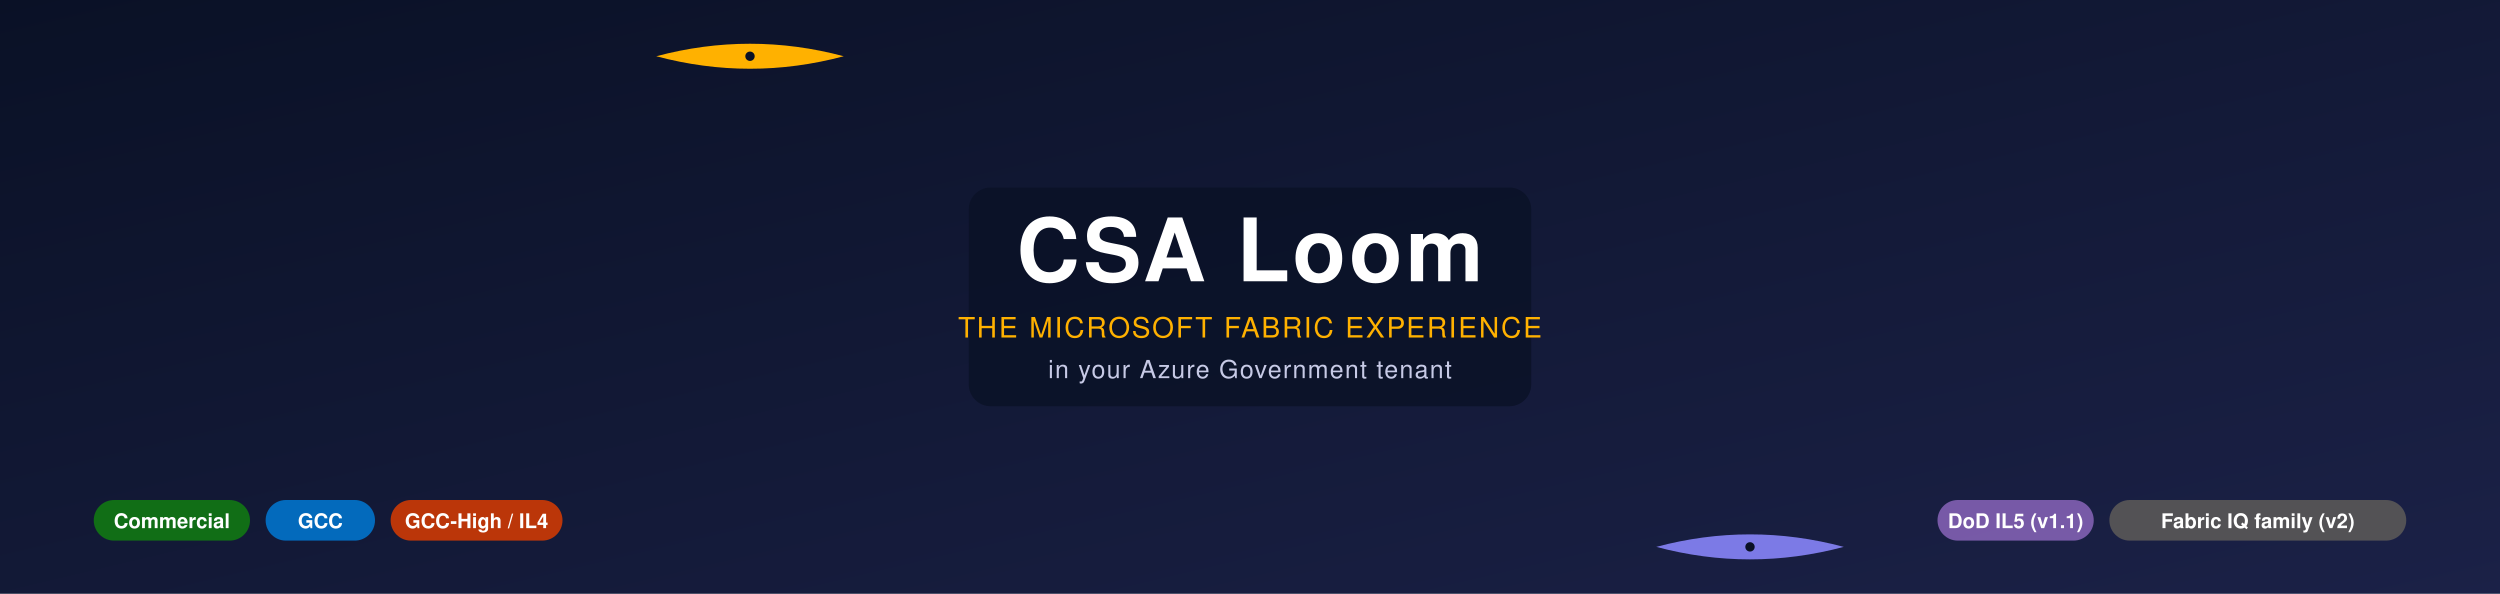
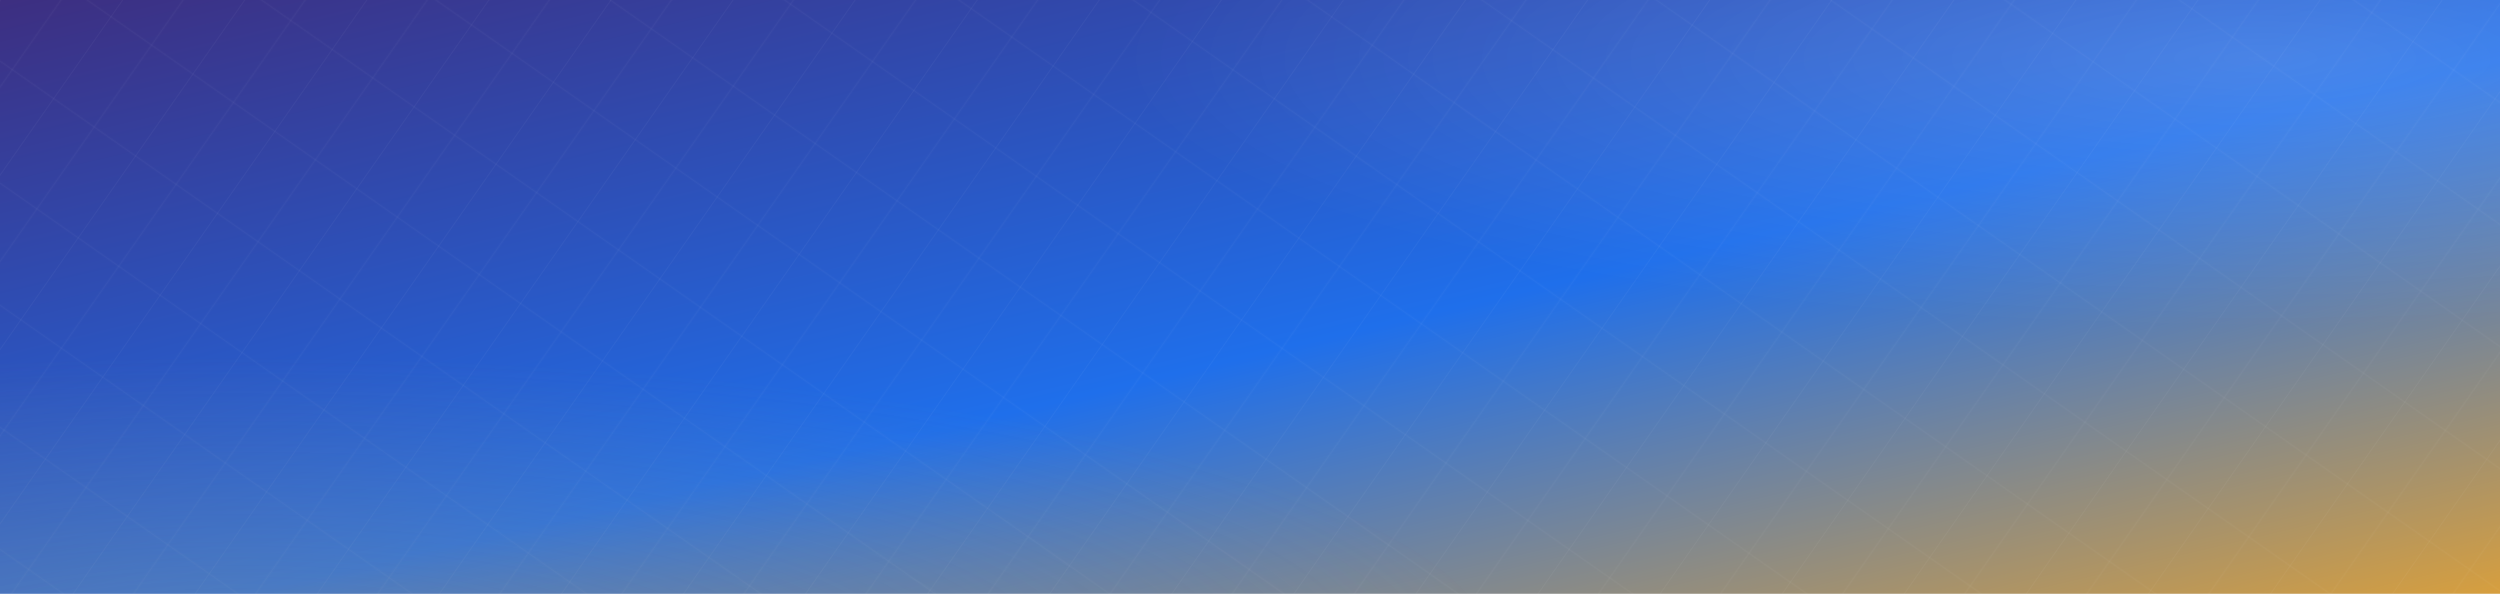
- <svg xmlns="http://www.w3.org/2000/svg" viewBox="0 0 1600 380" role="img" aria-label="CSA Loom — the Microsoft Fabric experience for Azure tenants where Fabric isn't yet available">
+ <svg xmlns="http://www.w3.org/2000/svg" viewBox="0 0 1600 380" preserveAspectRatio="xMidYMid slice" role="img" aria-label="CSA Loom — Microsoft Fabric experience for Azure tenants where Fabric isn't yet available">
  <defs>
-     <linearGradient id="bg" x1="0" y1="0" x2="1" y2="1">
-       <stop offset="0%" stop-color="#0A1126" />
-       <stop offset="100%" stop-color="#1B2147" />
+     <linearGradient id="loom-hero-bg" x1="0" y1="0" x2="1" y2="1" gradientUnits="objectBoundingBox">
+       <stop offset="0%" stop-color="#3d2e80" />
+       <stop offset="55%" stop-color="#1f6feb" />
+       <stop offset="100%" stop-color="#d89f3d" />
    </linearGradient>
-     <linearGradient id="thread" x1="0" y1="0" x2="1" y2="0">
-       <stop offset="0%" stop-color="#FFB100" stop-opacity="0.18" />
-       <stop offset="50%" stop-color="#FFB100" stop-opacity="0.85" />
-       <stop offset="100%" stop-color="#FFB100" stop-opacity="0.18" />
-     </linearGradient>
-     <linearGradient id="thread2" x1="0" y1="0" x2="1" y2="0">
-       <stop offset="0%" stop-color="#4F46E5" stop-opacity="0.15" />
-       <stop offset="50%" stop-color="#7C7AE6" stop-opacity="0.9" />
-       <stop offset="100%" stop-color="#4F46E5" stop-opacity="0.15" />
-     </linearGradient>
+     <radialGradient id="loom-hero-tr" cx="0.9" cy="0.1" r="0.45" gradientUnits="objectBoundingBox">
+       <stop offset="0%" stop-color="#ffffff" stop-opacity="0.18" />
+       <stop offset="100%" stop-color="#ffffff" stop-opacity="0" />
+     </radialGradient>
+     <radialGradient id="loom-hero-bl" cx="0.1" cy="1.1" r="0.5" gradientUnits="objectBoundingBox">
+       <stop offset="0%" stop-color="#d89f3d" stop-opacity="0.30" />
+       <stop offset="100%" stop-color="#d89f3d" stop-opacity="0" />
+     </radialGradient>
+     <pattern id="loom-weave" x="0" y="0" width="64" height="64" patternUnits="userSpaceOnUse" patternTransform="rotate(35)">
+       <line x1="0" y1="0" x2="0" y2="64" stroke="rgba(255,255,255,0.04)" stroke-width="1" />
+       <line x1="32" y1="0" x2="32" y2="64" stroke="rgba(255,255,255,0.03)" stroke-width="1" />
+       <line x1="0" y1="32" x2="64" y2="32" stroke="rgba(255,255,255,0.03)" stroke-width="1" />
+     </pattern>
  </defs>
-   <rect width="1600" height="380" fill="url(#bg)" />
-   <g opacity="0.55">
-     <line x1="40" y1="80" x2="1560" y2="80" stroke="url(#thread)" stroke-width="2" />
-     <line x1="40" y1="120" x2="1560" y2="120" stroke="url(#thread)" stroke-width="2" />
-     <line x1="40" y1="160" x2="1560" y2="160" stroke="url(#thread)" stroke-width="2" />
-     <line x1="40" y1="200" x2="1560" y2="200" stroke="url(#thread)" stroke-width="2" />
-     <line x1="40" y1="240" x2="1560" y2="240" stroke="url(#thread)" stroke-width="2" />
-     <line x1="40" y1="280" x2="1560" y2="280" stroke="url(#thread)" stroke-width="2" />
-     <line x1="40" y1="320" x2="1560" y2="320" stroke="url(#thread)" stroke-width="2" />
-     <line x1="120" y1="40" x2="120" y2="360" stroke="url(#thread2)" stroke-width="2" />
-     <line x1="220" y1="40" x2="220" y2="360" stroke="url(#thread2)" stroke-width="2" />
-     <line x1="320" y1="40" x2="320" y2="360" stroke="url(#thread2)" stroke-width="2" />
-     <line x1="420" y1="40" x2="420" y2="360" stroke="url(#thread2)" stroke-width="2" />
-     <line x1="520" y1="40" x2="520" y2="360" stroke="url(#thread2)" stroke-width="2" />
-     <line x1="1080" y1="40" x2="1080" y2="360" stroke="url(#thread2)" stroke-width="2" />
-     <line x1="1180" y1="40" x2="1180" y2="360" stroke="url(#thread2)" stroke-width="2" />
-     <line x1="1280" y1="40" x2="1280" y2="360" stroke="url(#thread2)" stroke-width="2" />
-     <line x1="1380" y1="40" x2="1380" y2="360" stroke="url(#thread2)" stroke-width="2" />
-     <line x1="1480" y1="40" x2="1480" y2="360" stroke="url(#thread2)" stroke-width="2" />
-   </g>
-   <rect x="620" y="120" width="360" height="140" rx="14" fill="#0A1126" opacity="0.82" />
-   <text x="800" y="180" font-family="Segoe UI, Helvetica, Arial, sans-serif" font-size="56" font-weight="700" fill="#FFFFFF" text-anchor="middle" letter-spacing="2">CSA Loom</text>
-   <text x="800" y="216" font-family="Segoe UI, Helvetica, Arial, sans-serif" font-size="18" font-weight="500" fill="#FFB100" text-anchor="middle" letter-spacing="1.2">THE MICROSOFT FABRIC EXPERIENCE</text>
-   <text x="800" y="242" font-family="Segoe UI, Helvetica, Arial, sans-serif" font-size="16" font-weight="400" fill="#C7CAE6" text-anchor="middle" letter-spacing="0.8">in your Azure Government tenant</text>
-   <g font-family="Segoe UI, Helvetica, Arial, sans-serif" font-size="13" font-weight="600" fill="#FFFFFF">
-     <rect x="60" y="320" width="100" height="26" rx="13" fill="#107C10" opacity="0.85" />
-     <text x="110" y="338" text-anchor="middle">Commercial</text>
-     <rect x="170" y="320" width="70" height="26" rx="13" fill="#0078D4" opacity="0.85" />
-     <text x="205" y="338" text-anchor="middle">GCC</text>
-     <rect x="250" y="320" width="110" height="26" rx="13" fill="#D83B01" opacity="0.85" />
-     <text x="305" y="338" text-anchor="middle">GCC-High / IL4</text>
-     <rect x="1240" y="320" width="100" height="26" rx="13" fill="#8764B8" opacity="0.85" />
-     <text x="1290" y="338" text-anchor="middle">DoD IL5 (v1.1)</text>
-     <rect x="1350" y="320" width="190" height="26" rx="13" fill="#5D5A58" opacity="0.85" />
-     <text x="1445" y="338" text-anchor="middle">Fabric IQ family (v2)</text>
-   </g>
-   <g transform="translate(420 30)">
-     <path d="M 0 6 Q 60 -10 120 6 Q 60 22 0 6 Z" fill="#FFB100" />
-     <circle cx="60" cy="6" r="3" fill="#0A1126" />
-   </g>
-   <g transform="translate(1060 344)">
-     <path d="M 0 6 Q 60 -10 120 6 Q 60 22 0 6 Z" fill="#7C7AE6" />
-     <circle cx="60" cy="6" r="3" fill="#0A1126" />
-   </g>
+   <rect width="1600" height="380" fill="url(#loom-hero-bg)" />
+   <rect width="1600" height="380" fill="url(#loom-weave)" />
+   <rect width="1600" height="380" fill="url(#loom-hero-tr)" />
+   <rect width="1600" height="380" fill="url(#loom-hero-bl)" />
</svg>
